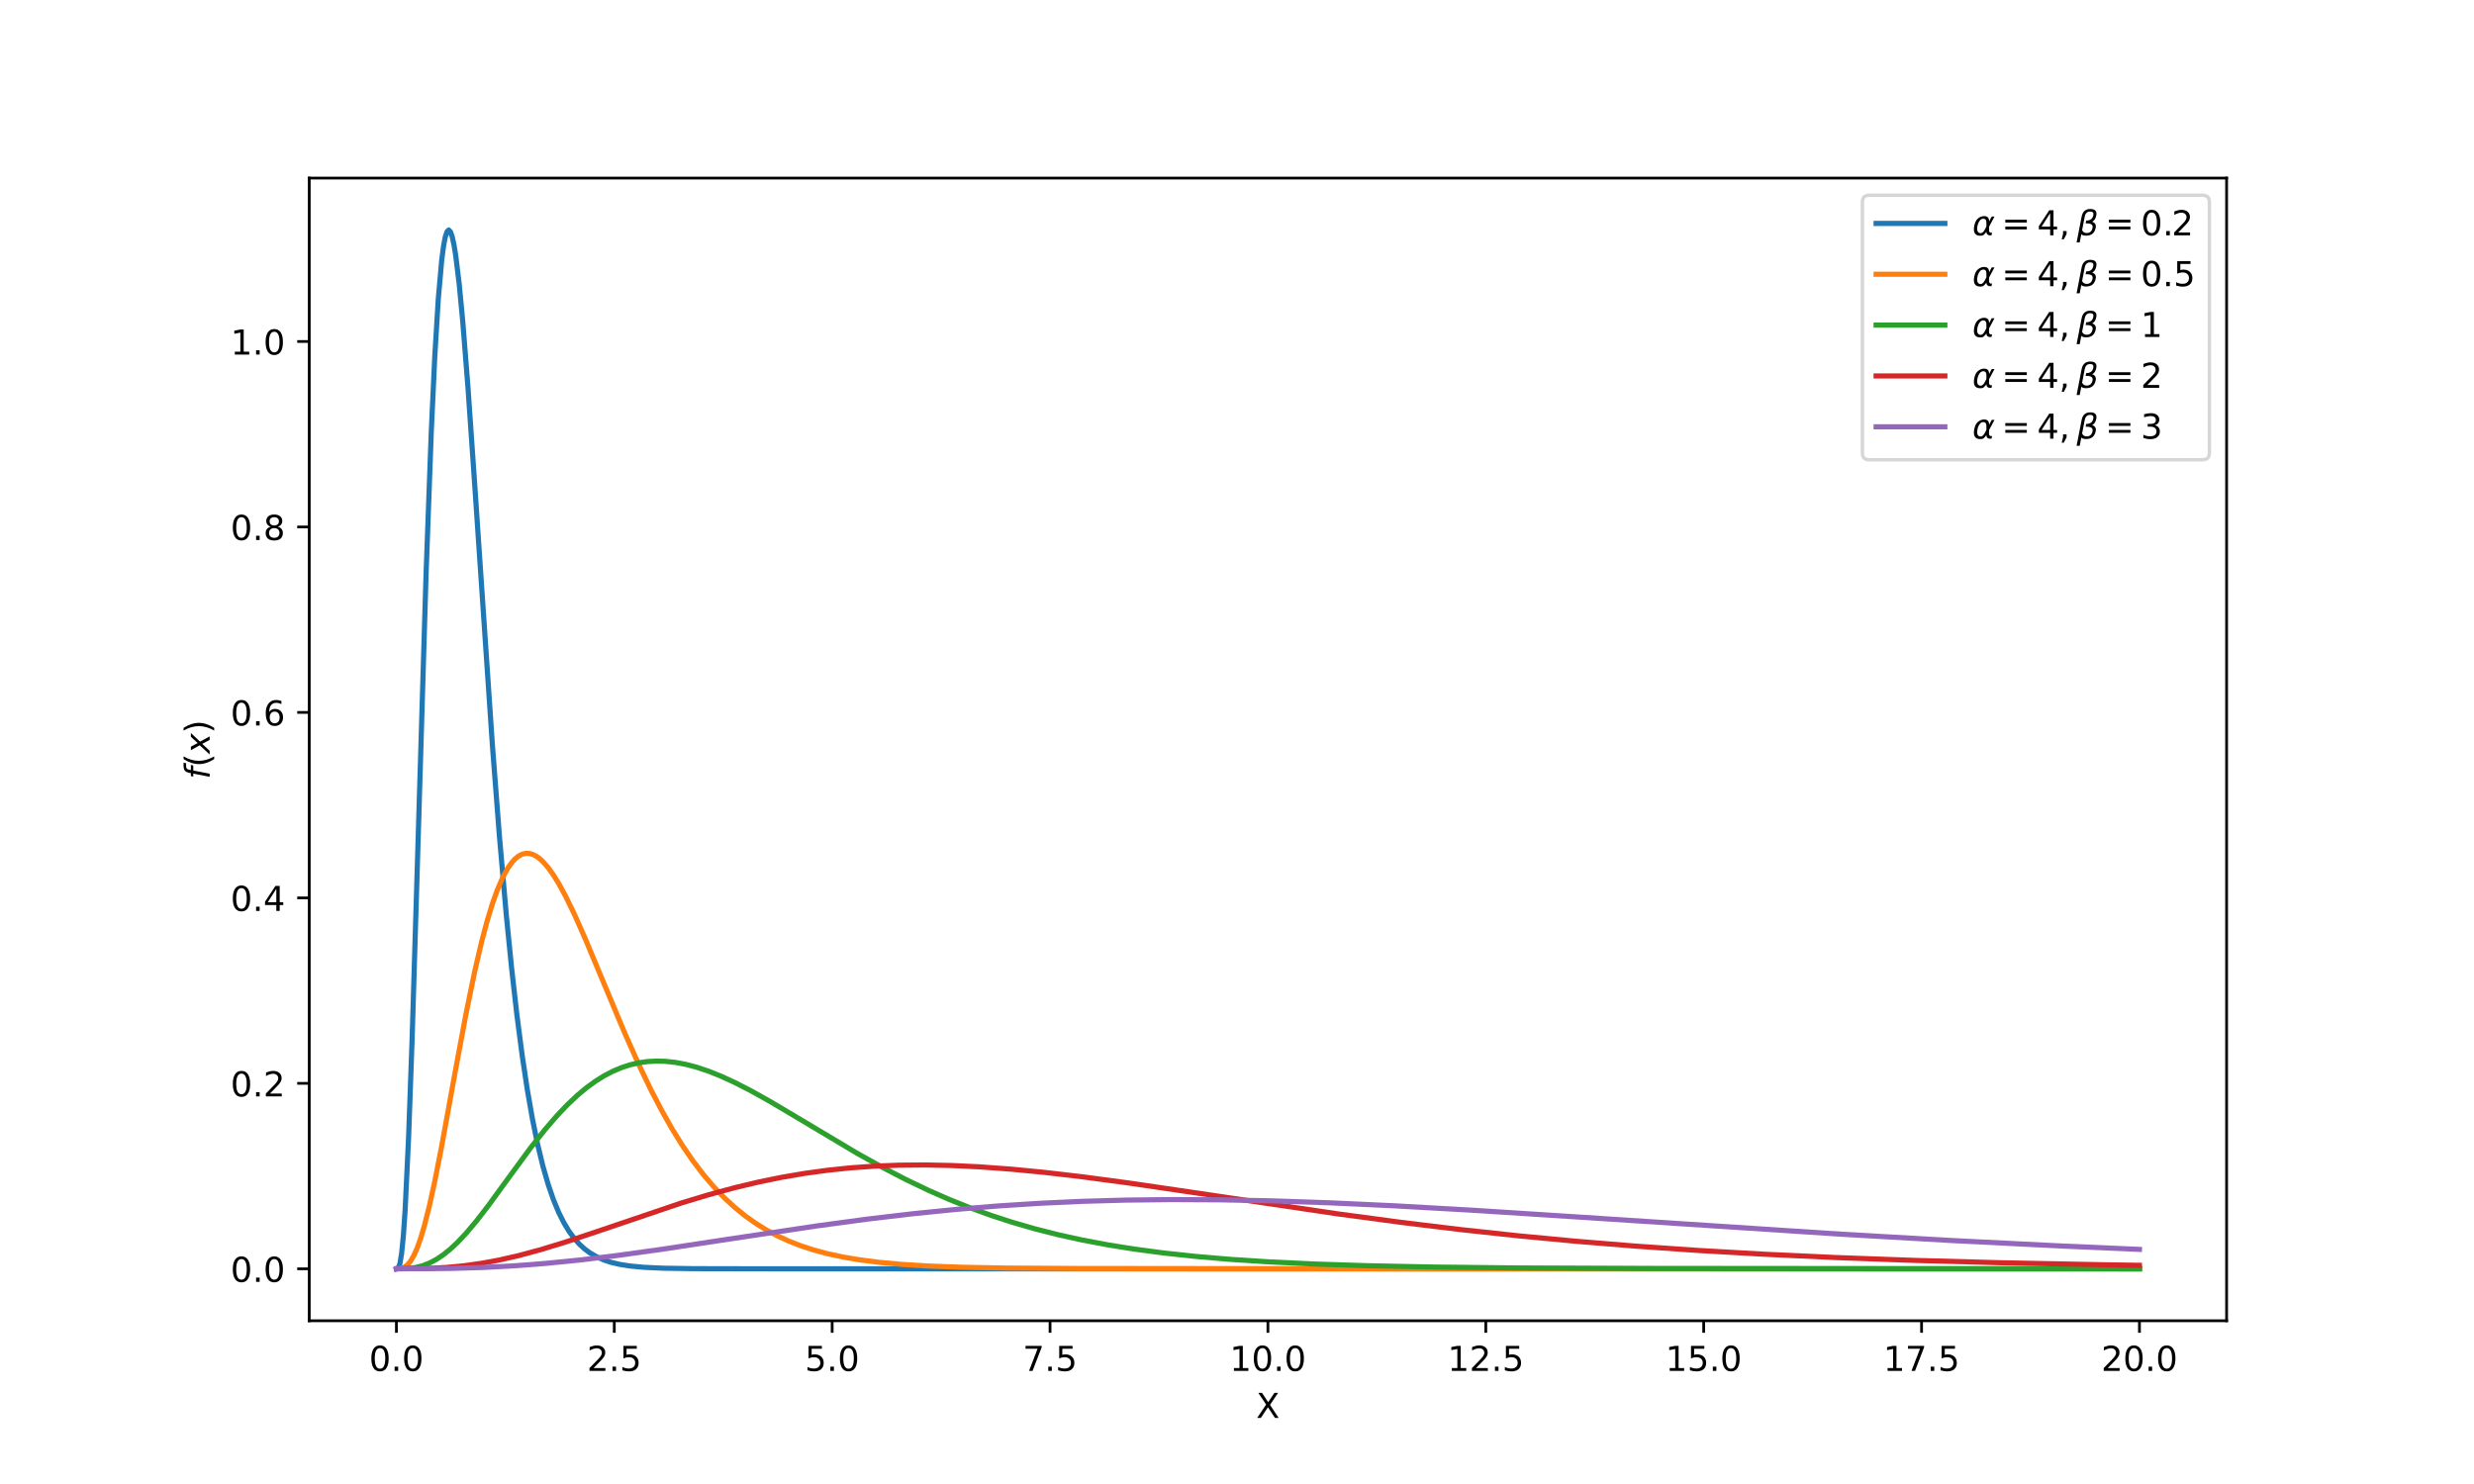
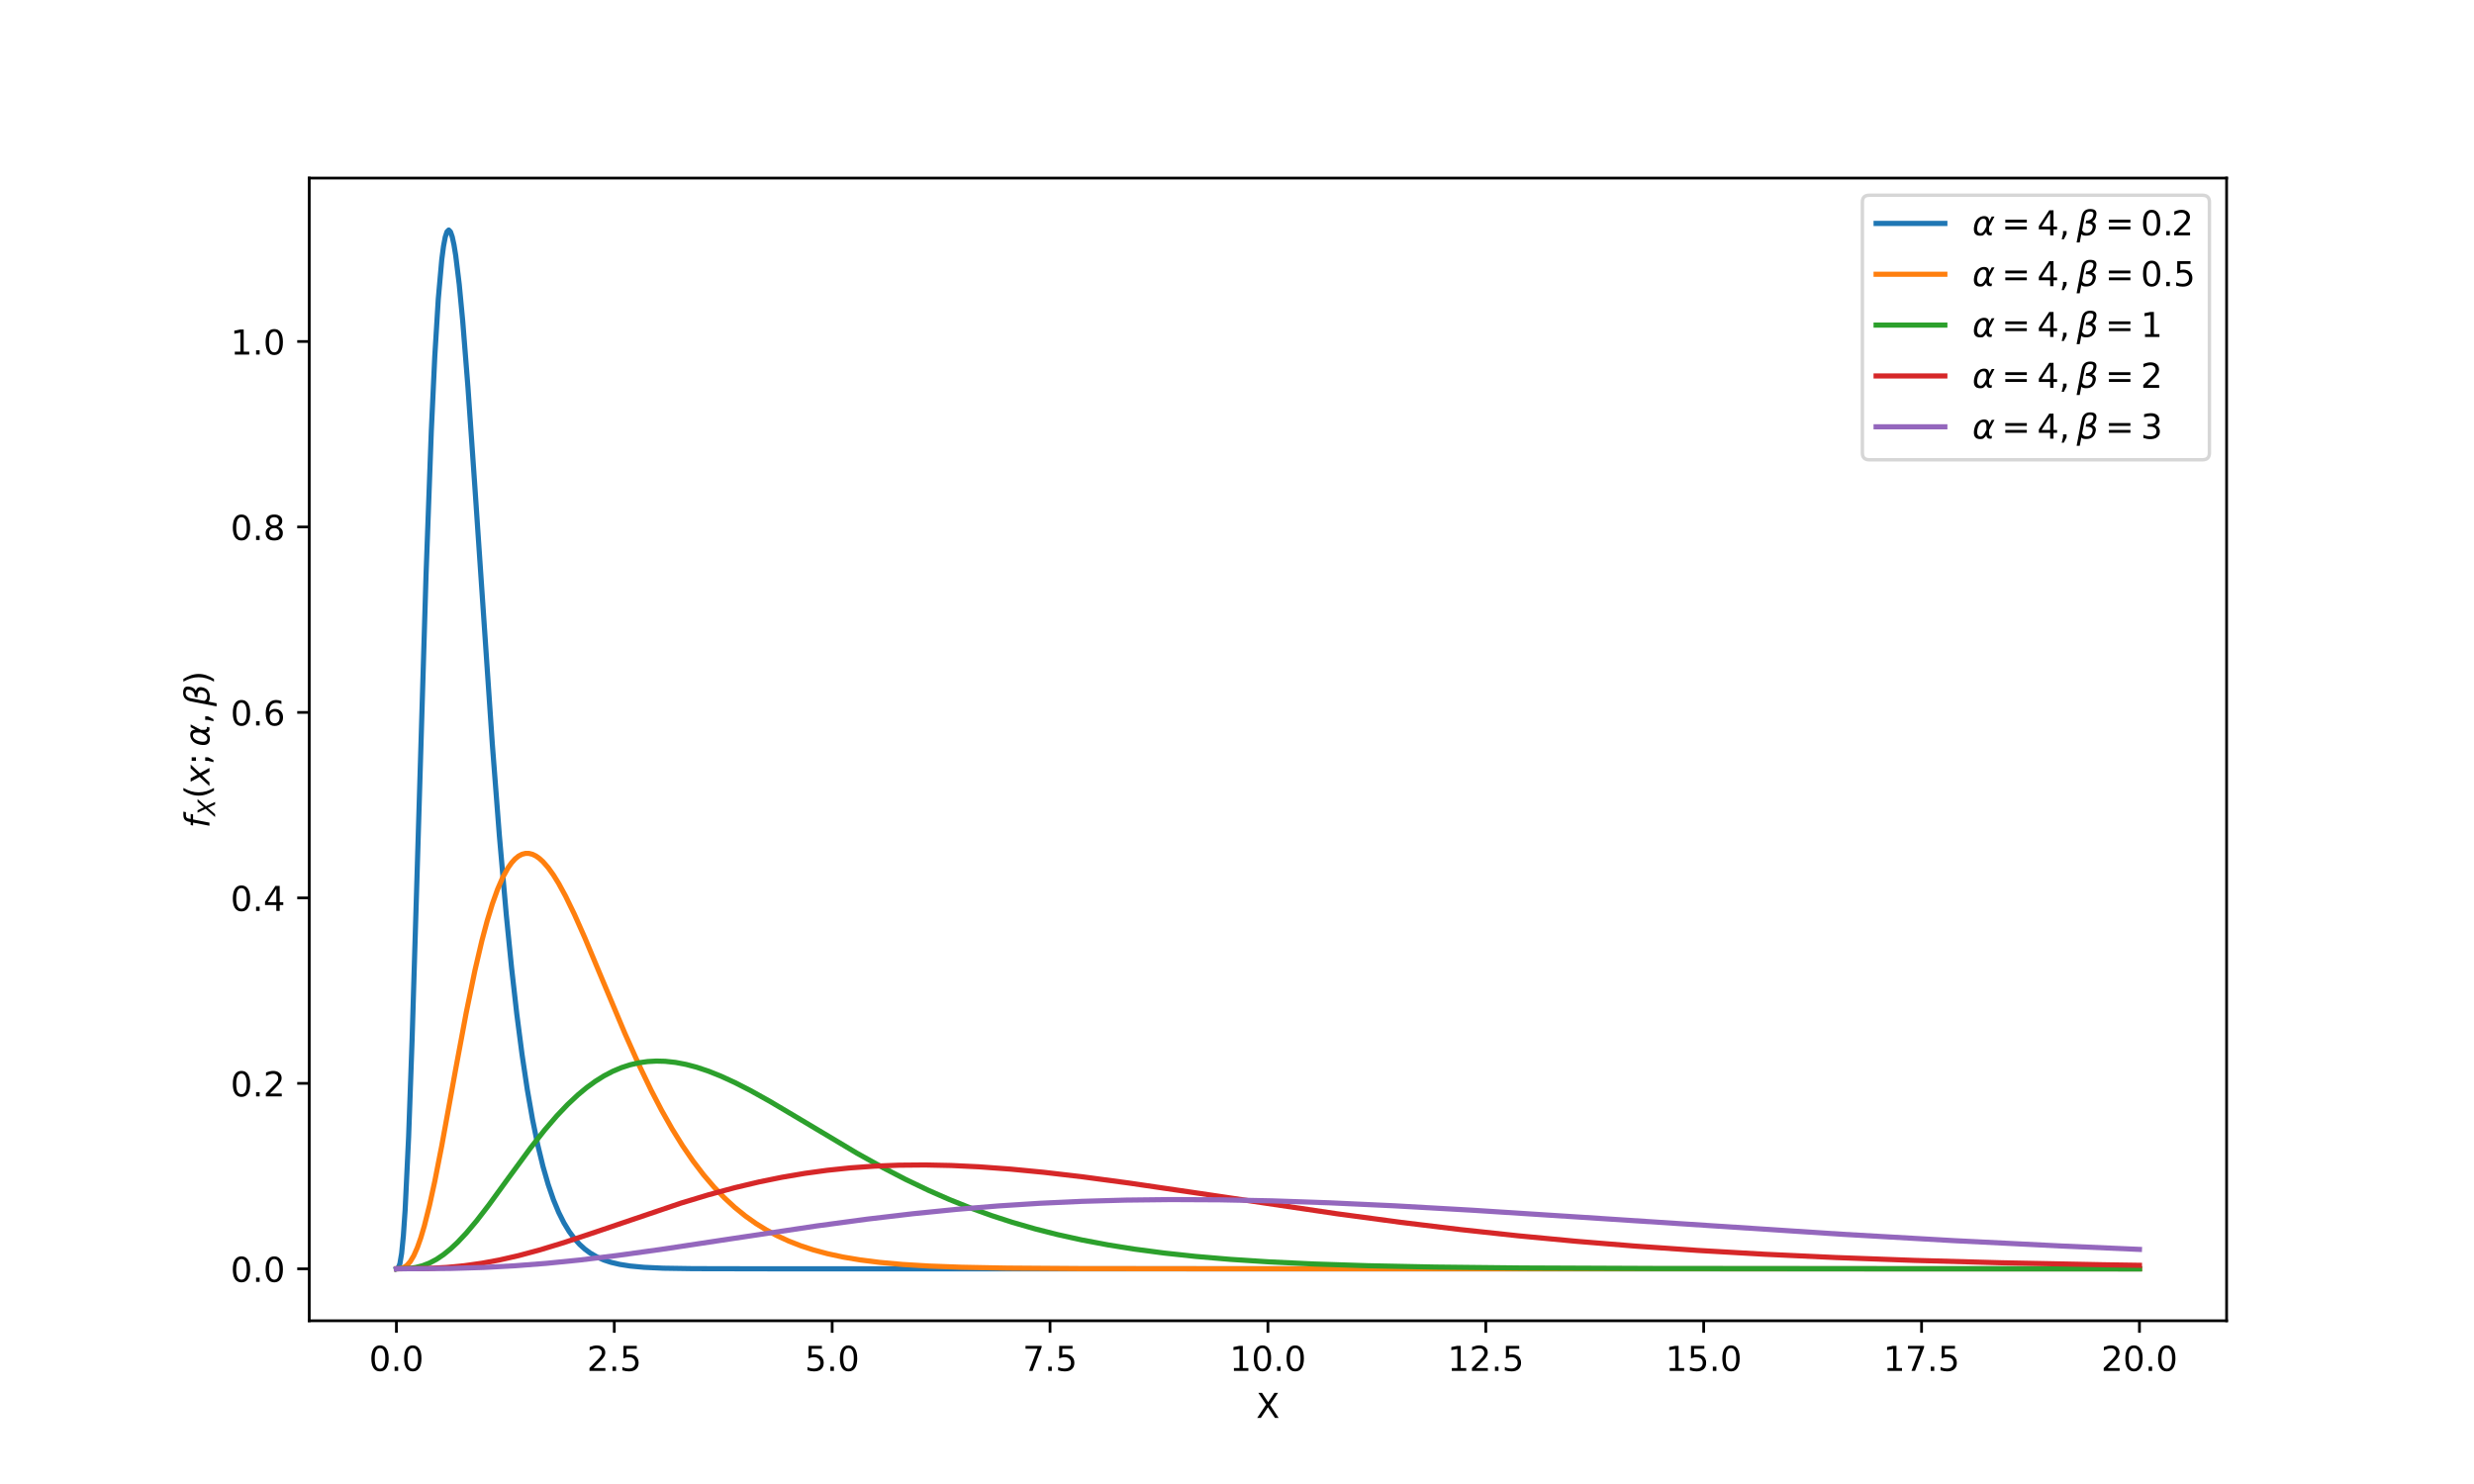
<svg xmlns="http://www.w3.org/2000/svg" xmlns:xlink="http://www.w3.org/1999/xlink" width="720pt" height="432pt" viewBox="0 0 720 432" version="1.1">
  <defs>
    <style type="text/css">*{stroke-linejoin: round; stroke-linecap: butt}</style>
  </defs>
  <g id="figure_1">
    <g id="patch_1">
      <path d="M 0 432  L 720 432  L 720 0  L 0 0  z " style="fill: #ffffff" />
    </g>
    <g id="axes_1">
      <g id="patch_2">
        <path d="M 90 384.48  L 648 384.48  L 648 51.84  L 90 51.84  z " style="fill: #ffffff" />
      </g>
      <g id="matplotlib.axis_1">
        <g id="xtick_1">
          <g id="line2d_1">
            <defs>
-               <path id="md554684b0a" d="M 0 0  L 0 3.5  " style="stroke: #000000; stroke-width: 0.8" />
-             </defs>
-             <g>
-               <use xlink:href="#md554684b0a" x="115.364" y="384.48" style="stroke: #000000; stroke-width: 0.8" />
+               <path id="m496d7bdb86" d="M 0 0  L 0 3.5  " style="stroke: #000000; stroke-width: 0.8" />
+             </defs>
+             <g>
+               <use xlink:href="#m496d7bdb86" x="115.364" y="384.48" style="stroke: #000000; stroke-width: 0.8" />
            </g>
          </g>
          <g id="text_1">
            <g transform="translate(107.4121 399.0784) scale(0.1 -0.1)">
              <defs>
                <path id="DejaVuSans-30" d="M 2034 4250  Q 1547 4250 1301 3770  Q 1056 3291 1056 2328  Q 1056 1369 1301 889  Q 1547 409 2034 409  Q 2525 409 2770 889  Q 3016 1369 3016 2328  Q 3016 3291 2770 3770  Q 2525 4250 2034 4250  z M 2034 4750  Q 2819 4750 3233 4129  Q 3647 3509 3647 2328  Q 3647 1150 3233 529  Q 2819 -91 2034 -91  Q 1250 -91 836 529  Q 422 1150 422 2328  Q 422 3509 836 4129  Q 1250 4750 2034 4750  z " transform="scale(0.015625)" />
                <path id="DejaVuSans-2e" d="M 684 794  L 1344 794  L 1344 0  L 684 0  L 684 794  z " transform="scale(0.015625)" />
              </defs>
              <use xlink:href="#DejaVuSans-30" />
              <use xlink:href="#DejaVuSans-2e" x="63.623" />
              <use xlink:href="#DejaVuSans-30" x="95.41" />
            </g>
          </g>
        </g>
        <g id="xtick_2">
          <g id="line2d_2">
            <g>
-               <use xlink:href="#md554684b0a" x="178.773" y="384.48" style="stroke: #000000; stroke-width: 0.8" />
+               <use xlink:href="#m496d7bdb86" x="178.773" y="384.48" style="stroke: #000000; stroke-width: 0.8" />
            </g>
          </g>
          <g id="text_2">
            <g transform="translate(170.8212 399.0784) scale(0.1 -0.1)">
              <defs>
                <path id="DejaVuSans-32" d="M 1228 531  L 3431 531  L 3431 0  L 469 0  L 469 531  Q 828 903 1448 1529  Q 2069 2156 2228 2338  Q 2531 2678 2651 2914  Q 2772 3150 2772 3378  Q 2772 3750 2511 3984  Q 2250 4219 1831 4219  Q 1534 4219 1204 4116  Q 875 4013 500 3803  L 500 4441  Q 881 4594 1212 4672  Q 1544 4750 1819 4750  Q 2544 4750 2975 4387  Q 3406 4025 3406 3419  Q 3406 3131 3298 2873  Q 3191 2616 2906 2266  Q 2828 2175 2409 1742  Q 1991 1309 1228 531  z " transform="scale(0.015625)" />
                <path id="DejaVuSans-35" d="M 691 4666  L 3169 4666  L 3169 4134  L 1269 4134  L 1269 2991  Q 1406 3038 1543 3061  Q 1681 3084 1819 3084  Q 2600 3084 3056 2656  Q 3513 2228 3513 1497  Q 3513 744 3044 326  Q 2575 -91 1722 -91  Q 1428 -91 1123 -41  Q 819 9 494 109  L 494 744  Q 775 591 1075 516  Q 1375 441 1709 441  Q 2250 441 2565 725  Q 2881 1009 2881 1497  Q 2881 1984 2565 2268  Q 2250 2553 1709 2553  Q 1456 2553 1204 2497  Q 953 2441 691 2322  L 691 4666  z " transform="scale(0.015625)" />
              </defs>
              <use xlink:href="#DejaVuSans-32" />
              <use xlink:href="#DejaVuSans-2e" x="63.623" />
              <use xlink:href="#DejaVuSans-35" x="95.41" />
            </g>
          </g>
        </g>
        <g id="xtick_3">
          <g id="line2d_3">
            <g>
-               <use xlink:href="#md554684b0a" x="242.182" y="384.48" style="stroke: #000000; stroke-width: 0.8" />
+               <use xlink:href="#m496d7bdb86" x="242.182" y="384.48" style="stroke: #000000; stroke-width: 0.8" />
            </g>
          </g>
          <g id="text_3">
            <g transform="translate(234.2303 399.0784) scale(0.1 -0.1)">
              <use xlink:href="#DejaVuSans-35" />
              <use xlink:href="#DejaVuSans-2e" x="63.623" />
              <use xlink:href="#DejaVuSans-30" x="95.41" />
            </g>
          </g>
        </g>
        <g id="xtick_4">
          <g id="line2d_4">
            <g>
-               <use xlink:href="#md554684b0a" x="305.591" y="384.48" style="stroke: #000000; stroke-width: 0.8" />
+               <use xlink:href="#m496d7bdb86" x="305.591" y="384.48" style="stroke: #000000; stroke-width: 0.8" />
            </g>
          </g>
          <g id="text_4">
            <g transform="translate(297.6393 399.0784) scale(0.1 -0.1)">
              <defs>
                <path id="DejaVuSans-37" d="M 525 4666  L 3525 4666  L 3525 4397  L 1831 0  L 1172 0  L 2766 4134  L 525 4134  L 525 4666  z " transform="scale(0.015625)" />
              </defs>
              <use xlink:href="#DejaVuSans-37" />
              <use xlink:href="#DejaVuSans-2e" x="63.623" />
              <use xlink:href="#DejaVuSans-35" x="95.41" />
            </g>
          </g>
        </g>
        <g id="xtick_5">
          <g id="line2d_5">
            <g>
-               <use xlink:href="#md554684b0a" x="369" y="384.48" style="stroke: #000000; stroke-width: 0.8" />
+               <use xlink:href="#m496d7bdb86" x="369" y="384.48" style="stroke: #000000; stroke-width: 0.8" />
            </g>
          </g>
          <g id="text_5">
            <g transform="translate(357.8672 399.0784) scale(0.1 -0.1)">
              <defs>
                <path id="DejaVuSans-31" d="M 794 531  L 1825 531  L 1825 4091  L 703 3866  L 703 4441  L 1819 4666  L 2450 4666  L 2450 531  L 3481 531  L 3481 0  L 794 0  L 794 531  z " transform="scale(0.015625)" />
              </defs>
              <use xlink:href="#DejaVuSans-31" />
              <use xlink:href="#DejaVuSans-30" x="63.623" />
              <use xlink:href="#DejaVuSans-2e" x="127.246" />
              <use xlink:href="#DejaVuSans-30" x="159.033" />
            </g>
          </g>
        </g>
        <g id="xtick_6">
          <g id="line2d_6">
            <g>
-               <use xlink:href="#md554684b0a" x="432.409" y="384.48" style="stroke: #000000; stroke-width: 0.8" />
+               <use xlink:href="#m496d7bdb86" x="432.409" y="384.48" style="stroke: #000000; stroke-width: 0.8" />
            </g>
          </g>
          <g id="text_6">
            <g transform="translate(421.2763 399.0784) scale(0.1 -0.1)">
              <use xlink:href="#DejaVuSans-31" />
              <use xlink:href="#DejaVuSans-32" x="63.623" />
              <use xlink:href="#DejaVuSans-2e" x="127.246" />
              <use xlink:href="#DejaVuSans-35" x="159.033" />
            </g>
          </g>
        </g>
        <g id="xtick_7">
          <g id="line2d_7">
            <g>
-               <use xlink:href="#md554684b0a" x="495.818" y="384.48" style="stroke: #000000; stroke-width: 0.8" />
+               <use xlink:href="#m496d7bdb86" x="495.818" y="384.48" style="stroke: #000000; stroke-width: 0.8" />
            </g>
          </g>
          <g id="text_7">
            <g transform="translate(484.6854 399.0784) scale(0.1 -0.1)">
              <use xlink:href="#DejaVuSans-31" />
              <use xlink:href="#DejaVuSans-35" x="63.623" />
              <use xlink:href="#DejaVuSans-2e" x="127.246" />
              <use xlink:href="#DejaVuSans-30" x="159.033" />
            </g>
          </g>
        </g>
        <g id="xtick_8">
          <g id="line2d_8">
            <g>
-               <use xlink:href="#md554684b0a" x="559.227" y="384.48" style="stroke: #000000; stroke-width: 0.8" />
+               <use xlink:href="#m496d7bdb86" x="559.227" y="384.48" style="stroke: #000000; stroke-width: 0.8" />
            </g>
          </g>
          <g id="text_8">
            <g transform="translate(548.0945 399.0784) scale(0.1 -0.1)">
              <use xlink:href="#DejaVuSans-31" />
              <use xlink:href="#DejaVuSans-37" x="63.623" />
              <use xlink:href="#DejaVuSans-2e" x="127.246" />
              <use xlink:href="#DejaVuSans-35" x="159.033" />
            </g>
          </g>
        </g>
        <g id="xtick_9">
          <g id="line2d_9">
            <g>
-               <use xlink:href="#md554684b0a" x="622.636" y="384.48" style="stroke: #000000; stroke-width: 0.8" />
+               <use xlink:href="#m496d7bdb86" x="622.636" y="384.48" style="stroke: #000000; stroke-width: 0.8" />
            </g>
          </g>
          <g id="text_9">
            <g transform="translate(611.5036 399.0784) scale(0.1 -0.1)">
              <use xlink:href="#DejaVuSans-32" />
              <use xlink:href="#DejaVuSans-30" x="63.623" />
              <use xlink:href="#DejaVuSans-2e" x="127.246" />
              <use xlink:href="#DejaVuSans-30" x="159.033" />
            </g>
          </g>
        </g>
        <g id="text_10">
          <g transform="translate(365.575 412.7566) scale(0.1 -0.1)">
            <defs>
              <path id="DejaVuSans-58" d="M 403 4666  L 1081 4666  L 2241 2931  L 3406 4666  L 4084 4666  L 2584 2425  L 4184 0  L 3506 0  L 2194 1984  L 872 0  L 191 0  L 1856 2491  L 403 4666  z " transform="scale(0.015625)" />
            </defs>
            <use xlink:href="#DejaVuSans-58" />
          </g>
        </g>
      </g>
      <g id="matplotlib.axis_2">
        <g id="ytick_1">
          <g id="line2d_10">
            <defs>
-               <path id="m166c0b8bea" d="M 0 0  L -3.5 0  " style="stroke: #000000; stroke-width: 0.8" />
-             </defs>
-             <g>
-               <use xlink:href="#m166c0b8bea" x="90" y="369.36" style="stroke: #000000; stroke-width: 0.8" />
+               <path id="m53a71b9e5d" d="M 0 0  L -3.5 0  " style="stroke: #000000; stroke-width: 0.8" />
+             </defs>
+             <g>
+               <use xlink:href="#m53a71b9e5d" x="90" y="369.36" style="stroke: #000000; stroke-width: 0.8" />
            </g>
          </g>
          <g id="text_11">
            <g transform="translate(67.09687 373.1592) scale(0.1 -0.1)">
              <use xlink:href="#DejaVuSans-30" />
              <use xlink:href="#DejaVuSans-2e" x="63.623" />
              <use xlink:href="#DejaVuSans-30" x="95.41" />
            </g>
          </g>
        </g>
        <g id="ytick_2">
          <g id="line2d_11">
            <g>
-               <use xlink:href="#m166c0b8bea" x="90" y="315.37" style="stroke: #000000; stroke-width: 0.8" />
+               <use xlink:href="#m53a71b9e5d" x="90" y="315.37" style="stroke: #000000; stroke-width: 0.8" />
            </g>
          </g>
          <g id="text_12">
            <g transform="translate(67.09687 319.1692) scale(0.1 -0.1)">
              <use xlink:href="#DejaVuSans-30" />
              <use xlink:href="#DejaVuSans-2e" x="63.623" />
              <use xlink:href="#DejaVuSans-32" x="95.41" />
            </g>
          </g>
        </g>
        <g id="ytick_3">
          <g id="line2d_12">
            <g>
-               <use xlink:href="#m166c0b8bea" x="90" y="261.38" style="stroke: #000000; stroke-width: 0.8" />
+               <use xlink:href="#m53a71b9e5d" x="90" y="261.38" style="stroke: #000000; stroke-width: 0.8" />
            </g>
          </g>
          <g id="text_13">
            <g transform="translate(67.09687 265.1792) scale(0.1 -0.1)">
              <defs>
                <path id="DejaVuSans-34" d="M 2419 4116  L 825 1625  L 2419 1625  L 2419 4116  z M 2253 4666  L 3047 4666  L 3047 1625  L 3713 1625  L 3713 1100  L 3047 1100  L 3047 0  L 2419 0  L 2419 1100  L 313 1100  L 313 1709  L 2253 4666  z " transform="scale(0.015625)" />
              </defs>
              <use xlink:href="#DejaVuSans-30" />
              <use xlink:href="#DejaVuSans-2e" x="63.623" />
              <use xlink:href="#DejaVuSans-34" x="95.41" />
            </g>
          </g>
        </g>
        <g id="ytick_4">
          <g id="line2d_13">
            <g>
-               <use xlink:href="#m166c0b8bea" x="90" y="207.39" style="stroke: #000000; stroke-width: 0.8" />
+               <use xlink:href="#m53a71b9e5d" x="90" y="207.39" style="stroke: #000000; stroke-width: 0.8" />
            </g>
          </g>
          <g id="text_14">
            <g transform="translate(67.09687 211.1892) scale(0.1 -0.1)">
              <defs>
                <path id="DejaVuSans-36" d="M 2113 2584  Q 1688 2584 1439 2293  Q 1191 2003 1191 1497  Q 1191 994 1439 701  Q 1688 409 2113 409  Q 2538 409 2786 701  Q 3034 994 3034 1497  Q 3034 2003 2786 2293  Q 2538 2584 2113 2584  z M 3366 4563  L 3366 3988  Q 3128 4100 2886 4159  Q 2644 4219 2406 4219  Q 1781 4219 1451 3797  Q 1122 3375 1075 2522  Q 1259 2794 1537 2939  Q 1816 3084 2150 3084  Q 2853 3084 3261 2657  Q 3669 2231 3669 1497  Q 3669 778 3244 343  Q 2819 -91 2113 -91  Q 1303 -91 875 529  Q 447 1150 447 2328  Q 447 3434 972 4092  Q 1497 4750 2381 4750  Q 2619 4750 2861 4703  Q 3103 4656 3366 4563  z " transform="scale(0.015625)" />
              </defs>
              <use xlink:href="#DejaVuSans-30" />
              <use xlink:href="#DejaVuSans-2e" x="63.623" />
              <use xlink:href="#DejaVuSans-36" x="95.41" />
            </g>
          </g>
        </g>
        <g id="ytick_5">
          <g id="line2d_14">
            <g>
-               <use xlink:href="#m166c0b8bea" x="90" y="153.4" style="stroke: #000000; stroke-width: 0.8" />
+               <use xlink:href="#m53a71b9e5d" x="90" y="153.4" style="stroke: #000000; stroke-width: 0.8" />
            </g>
          </g>
          <g id="text_15">
            <g transform="translate(67.09687 157.1992) scale(0.1 -0.1)">
              <defs>
                <path id="DejaVuSans-38" d="M 2034 2216  Q 1584 2216 1326 1975  Q 1069 1734 1069 1313  Q 1069 891 1326 650  Q 1584 409 2034 409  Q 2484 409 2743 651  Q 3003 894 3003 1313  Q 3003 1734 2745 1975  Q 2488 2216 2034 2216  z M 1403 2484  Q 997 2584 770 2862  Q 544 3141 544 3541  Q 544 4100 942 4425  Q 1341 4750 2034 4750  Q 2731 4750 3128 4425  Q 3525 4100 3525 3541  Q 3525 3141 3298 2862  Q 3072 2584 2669 2484  Q 3125 2378 3379 2068  Q 3634 1759 3634 1313  Q 3634 634 3220 271  Q 2806 -91 2034 -91  Q 1263 -91 848 271  Q 434 634 434 1313  Q 434 1759 690 2068  Q 947 2378 1403 2484  z M 1172 3481  Q 1172 3119 1398 2916  Q 1625 2713 2034 2713  Q 2441 2713 2670 2916  Q 2900 3119 2900 3481  Q 2900 3844 2670 4047  Q 2441 4250 2034 4250  Q 1625 4250 1398 4047  Q 1172 3844 1172 3481  z " transform="scale(0.015625)" />
              </defs>
              <use xlink:href="#DejaVuSans-30" />
              <use xlink:href="#DejaVuSans-2e" x="63.623" />
              <use xlink:href="#DejaVuSans-38" x="95.41" />
            </g>
          </g>
        </g>
        <g id="ytick_6">
          <g id="line2d_15">
            <g>
-               <use xlink:href="#m166c0b8bea" x="90" y="99.41" style="stroke: #000000; stroke-width: 0.8" />
+               <use xlink:href="#m53a71b9e5d" x="90" y="99.41" style="stroke: #000000; stroke-width: 0.8" />
            </g>
          </g>
          <g id="text_16">
            <g transform="translate(67.09687 103.2092) scale(0.1 -0.1)">
              <use xlink:href="#DejaVuSans-31" />
              <use xlink:href="#DejaVuSans-2e" x="63.623" />
              <use xlink:href="#DejaVuSans-30" x="95.41" />
            </g>
          </g>
        </g>
        <g id="text_17">
-           <g transform="translate(61.01719 226.81) rotate(-90) scale(0.1 -0.1)">
+           <g transform="translate(60.99688 241.06) rotate(-90) scale(0.1 -0.1)">
            <defs>
              <path id="DejaVuSans-Oblique-66" d="M 3059 4863  L 2969 4384  L 2419 4384  Q 2106 4384 1964 4261  Q 1822 4138 1753 3809  L 1691 3500  L 2638 3500  L 2553 3053  L 1606 3053  L 1013 0  L 434 0  L 1031 3053  L 481 3053  L 563 3500  L 1113 3500  L 1159 3744  Q 1278 4363 1576 4613  Q 1875 4863 2516 4863  L 3059 4863  z " transform="scale(0.015625)" />
+               <path id="DejaVuSans-Oblique-58" d="M 878 4666  L 1516 4666  L 2316 2981  L 3763 4666  L 4500 4666  L 2578 2438  L 3738 0  L 3103 0  L 2163 1966  L 459 0  L -275 0  L 1906 2509  L 878 4666  z " transform="scale(0.015625)" />
              <path id="DejaVuSans-28" d="M 1984 4856  Q 1566 4138 1362 3434  Q 1159 2731 1159 2009  Q 1159 1288 1364 580  Q 1569 -128 1984 -844  L 1484 -844  Q 1016 -109 783 600  Q 550 1309 550 2009  Q 550 2706 781 3412  Q 1013 4119 1484 4856  L 1984 4856  z " transform="scale(0.015625)" />
              <path id="DejaVuSans-Oblique-78" d="M 3841 3500  L 2234 1784  L 3219 0  L 2559 0  L 1819 1388  L 531 0  L -166 0  L 1556 1844  L 641 3500  L 1300 3500  L 1972 2234  L 3144 3500  L 3841 3500  z " transform="scale(0.015625)" />
+               <path id="DejaVuSans-3b" d="M 750 3309  L 1409 3309  L 1409 2516  L 750 2516  L 750 3309  z M 750 794  L 1409 794  L 1409 256  L 897 -744  L 494 -744  L 750 256  L 750 794  z " transform="scale(0.015625)" />
+               <path id="DejaVuSans-Oblique-3b1" d="M 2619 1628  L 2622 2350  Q 2625 3088 2069 3091  Q 1653 3094 1394 2747  Q 1069 2319 959 1747  Q 825 1059 994 731  Q 1169 397 1547 397  Q 1966 397 2319 1063  L 2619 1628  z M 2166 3578  Q 3141 3594 3128 2584  Q 3128 2584 3616 3500  L 4128 3500  L 3119 1603  L 3109 919  Q 3109 766 3194 638  Q 3291 488 3391 488  L 3669 488  L 3575 0  L 3228 0  Q 2934 0 2722 263  Q 2622 394 2619 669  Q 2416 334 2066 50  Q 1900 -81 1453 -78  Q 722 -72 456 397  Q 184 884 353 1747  Q 534 2675 1009 3097  Q 1544 3569 2166 3578  z " transform="scale(0.015625)" />
+               <path id="DejaVuSans-2c" d="M 750 794  L 1409 794  L 1409 256  L 897 -744  L 494 -744  L 750 256  L 750 794  z " transform="scale(0.015625)" />
+               <path id="DejaVuSans-Oblique-3b2" d="M 872 216  L 572 -1331  L -6 -1331  L 928 3478  Q 1206 4903 2538 4903  Q 3888 4903 3659 3700  Q 3503 2844 2894 2531  Q 3713 2250 3553 1416  Q 3272 -69 1759 -66  Q 1097 -63 872 216  z M 1019 966  Q 1259 422 1875 425  Q 2775 425 2966 1406  Q 3138 2288 1675 2219  L 1778 2750  Q 2909 2731 3106 3750  Q 3241 4438 2509 4434  Q 1691 4434 1503 3459  L 1019 966  z " transform="scale(0.015625)" />
              <path id="DejaVuSans-29" d="M 513 4856  L 1013 4856  Q 1481 4119 1714 3412  Q 1947 2706 1947 2009  Q 1947 1309 1714 600  Q 1481 -109 1013 -844  L 513 -844  Q 928 -128 1133 580  Q 1338 1288 1338 2009  Q 1338 2731 1133 3434  Q 928 4138 513 4856  z " transform="scale(0.015625)" />
            </defs>
-             <use xlink:href="#DejaVuSans-Oblique-66" transform="translate(0 0.015625)" />
-             <use xlink:href="#DejaVuSans-28" transform="translate(35.20508 0.015625)" />
-             <use xlink:href="#DejaVuSans-Oblique-78" transform="translate(74.21875 0.015625)" />
-             <use xlink:href="#DejaVuSans-29" transform="translate(133.3984 0.015625)" />
+             <use xlink:href="#DejaVuSans-Oblique-66" transform="translate(0 0.390625)" />
+             <use xlink:href="#DejaVuSans-Oblique-58" transform="translate(35.20508 -16.01562) scale(0.7)" />
+             <use xlink:href="#DejaVuSans-28" transform="translate(85.89356 0.390625)" />
+             <use xlink:href="#DejaVuSans-Oblique-78" transform="translate(124.9072 0.390625)" />
+             <use xlink:href="#DejaVuSans-3b" transform="translate(184.0869 0.390625)" />
+             <use xlink:href="#DejaVuSans-Oblique-3b1" transform="translate(237.2607 0.390625)" />
+             <use xlink:href="#DejaVuSans-2c" transform="translate(303.1787 0.390625)" />
+             <use xlink:href="#DejaVuSans-Oblique-3b2" transform="translate(354.4482 0.390625)" />
+             <use xlink:href="#DejaVuSans-29" transform="translate(418.2666 0.390625)" />
          </g>
        </g>
      </g>
      <g id="line2d_16">
-         <path d="M 115.364 369.36  L 115.871 369.156  L 116.379 367.882  L 116.887 364.848  L 117.395 359.684  L 117.903 352.262  L 118.918 330.955  L 119.934 302.545  L 121.457 252.066  L 123.996 167.192  L 125.519 125.558  L 126.535 103.735  L 127.55 87.074  L 128.566 75.575  L 129.074 71.695  L 129.581 69.003  L 130.089 67.445  L 130.597 66.96  L 131.105 67.483  L 131.613 68.945  L 132.12 71.274  L 132.628 74.4  L 133.644 82.752  L 134.659 93.439  L 136.183 112.695  L 138.214 141.975  L 143.292 216.785  L 145.323 243.16  L 147.354 266.408  L 148.877 281.695  L 150.4 295.174  L 151.924 306.936  L 153.447 317.106  L 154.971 325.829  L 156.494 333.256  L 158.017 339.539  L 159.541 344.823  L 161.064 349.243  L 162.587 352.921  L 164.111 355.969  L 165.634 358.483  L 167.157 360.55  L 168.681 362.243  L 170.204 363.624  L 171.727 364.748  L 173.758 365.924  L 175.79 366.809  L 177.821 367.472  L 180.36 368.07  L 183.406 368.548  L 187.468 368.926  L 193.054 369.18  L 201.686 369.315  L 223.521 369.359  L 622.636 369.36  L 622.636 369.36  " clip-path="url(#peee0c0c57f)" style="fill: none; stroke: #1f77b4; stroke-width: 1.5; stroke-linecap: square" />
+         <path d="M 115.364 369.36  L 115.871 369.156  L 116.379 367.882  L 116.887 364.848  L 117.395 359.684  L 117.903 352.262  L 118.918 330.955  L 119.934 302.545  L 121.457 252.066  L 123.996 167.192  L 125.519 125.558  L 126.535 103.735  L 127.55 87.074  L 128.566 75.575  L 129.074 71.695  L 129.581 69.003  L 130.089 67.445  L 130.597 66.96  L 131.105 67.483  L 131.613 68.945  L 132.12 71.274  L 132.628 74.4  L 133.644 82.752  L 134.659 93.439  L 136.183 112.695  L 138.214 141.975  L 143.292 216.785  L 145.323 243.16  L 147.354 266.408  L 148.877 281.695  L 150.4 295.174  L 151.924 306.936  L 153.447 317.106  L 154.971 325.829  L 156.494 333.256  L 158.017 339.539  L 159.541 344.823  L 161.064 349.243  L 162.587 352.921  L 164.111 355.969  L 165.634 358.483  L 167.157 360.55  L 168.681 362.243  L 170.204 363.624  L 171.727 364.748  L 173.758 365.924  L 175.79 366.809  L 177.821 367.472  L 180.36 368.07  L 183.406 368.548  L 187.468 368.926  L 193.054 369.18  L 201.686 369.315  L 223.521 369.359  L 622.636 369.36  L 622.636 369.36  " clip-path="url(#p25ba7209b3)" style="fill: none; stroke: #1f77b4; stroke-width: 1.5; stroke-linecap: square" />
      </g>
      <g id="line2d_17">
-         <path d="M 115.364 369.36  L 116.379 369.317  L 117.395 369.045  L 118.41 368.379  L 119.426 367.213  L 120.441 365.49  L 121.457 363.187  L 122.473 360.311  L 123.488 356.893  L 125.011 350.845  L 126.535 343.871  L 128.566 333.513  L 132.628 311.17  L 135.675 294.842  L 138.214 282.51  L 140.245 273.825  L 141.768 268.104  L 143.292 263.11  L 144.815 258.861  L 146.338 255.362  L 147.862 252.604  L 148.877 251.167  L 149.893 250.041  L 150.908 249.217  L 151.924 248.683  L 152.939 248.428  L 153.955 248.437  L 154.971 248.697  L 155.986 249.194  L 157.002 249.913  L 158.017 250.84  L 159.541 252.586  L 161.064 254.717  L 162.587 257.184  L 164.618 260.915  L 167.157 266.143  L 170.204 273.002  L 175.282 285.149  L 181.883 300.893  L 185.945 309.986  L 189.5 317.374  L 192.546 323.226  L 195.593 328.61  L 198.64 333.521  L 201.686 337.967  L 204.733 341.964  L 207.78 345.535  L 210.826 348.708  L 213.873 351.514  L 216.92 353.982  L 219.966 356.145  L 223.013 358.032  L 226.06 359.673  L 229.614 361.313  L 233.169 362.695  L 236.723 363.854  L 240.785 364.948  L 245.355 365.934  L 250.433 366.785  L 256.019 367.488  L 262.62 368.084  L 270.237 368.546  L 279.885 368.904  L 293.087 369.157  L 313.906 369.305  L 361.129 369.357  L 622.636 369.36  L 622.636 369.36  " clip-path="url(#peee0c0c57f)" style="fill: none; stroke: #ff7f0e; stroke-width: 1.5; stroke-linecap: square" />
+         <path d="M 115.364 369.36  L 116.379 369.317  L 117.395 369.045  L 118.41 368.379  L 119.426 367.213  L 120.441 365.49  L 121.457 363.187  L 122.473 360.311  L 123.488 356.893  L 125.011 350.845  L 126.535 343.871  L 128.566 333.513  L 132.628 311.17  L 135.675 294.842  L 138.214 282.51  L 140.245 273.825  L 141.768 268.104  L 143.292 263.11  L 144.815 258.861  L 146.338 255.362  L 147.862 252.604  L 148.877 251.167  L 149.893 250.041  L 150.908 249.217  L 151.924 248.683  L 152.939 248.428  L 153.955 248.437  L 154.971 248.697  L 155.986 249.194  L 157.002 249.913  L 158.017 250.84  L 159.541 252.586  L 161.064 254.717  L 162.587 257.184  L 164.618 260.915  L 167.157 266.143  L 170.204 273.002  L 175.282 285.149  L 181.883 300.893  L 185.945 309.986  L 189.5 317.374  L 192.546 323.226  L 195.593 328.61  L 198.64 333.521  L 201.686 337.967  L 204.733 341.964  L 207.78 345.535  L 210.826 348.708  L 213.873 351.514  L 216.92 353.982  L 219.966 356.145  L 223.013 358.032  L 226.06 359.673  L 229.614 361.313  L 233.169 362.695  L 236.723 363.854  L 240.785 364.948  L 245.355 365.934  L 250.433 366.785  L 256.019 367.488  L 262.62 368.084  L 270.237 368.546  L 279.885 368.904  L 293.087 369.157  L 313.906 369.305  L 361.129 369.357  L 622.636 369.36  L 622.636 369.36  " clip-path="url(#p25ba7209b3)" style="fill: none; stroke: #ff7f0e; stroke-width: 1.5; stroke-linecap: square" />
      </g>
      <g id="line2d_18">
-         <path d="M 115.364 369.36  L 118.918 369.252  L 120.949 368.974  L 122.98 368.458  L 125.011 367.667  L 127.043 366.588  L 129.074 365.221  L 131.105 363.578  L 133.136 361.679  L 135.675 358.987  L 138.722 355.369  L 142.276 350.759  L 147.862 343.081  L 154.463 334.081  L 158.525 328.926  L 162.079 324.796  L 165.126 321.592  L 168.173 318.732  L 170.712 316.625  L 173.251 314.777  L 175.79 313.189  L 178.328 311.861  L 180.867 310.788  L 183.406 309.963  L 185.945 309.378  L 188.484 309.022  L 191.023 308.883  L 193.562 308.948  L 196.609 309.277  L 199.655 309.856  L 202.702 310.659  L 206.256 311.849  L 209.811 313.272  L 213.873 315.137  L 218.443 317.478  L 224.029 320.593  L 232.153 325.41  L 249.418 335.711  L 257.034 339.946  L 263.636 343.367  L 270.237 346.526  L 276.33 349.199  L 282.423 351.635  L 288.517 353.838  L 294.61 355.819  L 301.211 357.725  L 307.812 359.401  L 314.921 360.971  L 322.538 362.408  L 330.155 363.622  L 338.787 364.765  L 347.927 365.746  L 358.083 366.607  L 369.254 367.332  L 382.456 367.957  L 398.197 368.464  L 417.493 368.85  L 442.882 369.121  L 481.473 369.287  L 560.179 369.354  L 622.636 369.359  L 622.636 369.359  " clip-path="url(#peee0c0c57f)" style="fill: none; stroke: #2ca02c; stroke-width: 1.5; stroke-linecap: square" />
+         <path d="M 115.364 369.36  L 118.918 369.252  L 120.949 368.974  L 122.98 368.458  L 125.011 367.667  L 127.043 366.588  L 129.074 365.221  L 131.105 363.578  L 133.136 361.679  L 135.675 358.987  L 138.722 355.369  L 142.276 350.759  L 147.862 343.081  L 154.463 334.081  L 158.525 328.926  L 162.079 324.796  L 165.126 321.592  L 168.173 318.732  L 170.712 316.625  L 173.251 314.777  L 175.79 313.189  L 178.328 311.861  L 180.867 310.788  L 183.406 309.963  L 185.945 309.378  L 188.484 309.022  L 191.023 308.883  L 193.562 308.948  L 196.609 309.277  L 199.655 309.856  L 202.702 310.659  L 206.256 311.849  L 209.811 313.272  L 213.873 315.137  L 218.443 317.478  L 224.029 320.593  L 232.153 325.41  L 249.418 335.711  L 257.034 339.946  L 263.636 343.367  L 270.237 346.526  L 276.33 349.199  L 282.423 351.635  L 288.517 353.838  L 294.61 355.819  L 301.211 357.725  L 307.812 359.401  L 314.921 360.971  L 322.538 362.408  L 330.155 363.622  L 338.787 364.765  L 347.927 365.746  L 358.083 366.607  L 369.254 367.332  L 382.456 367.957  L 398.197 368.464  L 417.493 368.85  L 442.882 369.121  L 481.473 369.287  L 560.179 369.354  L 622.636 369.359  L 622.636 369.359  " clip-path="url(#p25ba7209b3)" style="fill: none; stroke: #2ca02c; stroke-width: 1.5; stroke-linecap: square" />
      </g>
      <g id="line2d_19">
-         <path d="M 115.364 369.36  L 124.504 369.25  L 130.089 368.948  L 135.167 368.454  L 140.245 367.735  L 145.323 366.793  L 150.908 365.519  L 157.002 363.885  L 164.111 361.724  L 173.251 358.681  L 198.132 350.246  L 206.256 347.793  L 213.873 345.731  L 220.982 344.046  L 227.583 342.702  L 234.184 341.577  L 240.785 340.671  L 247.387 339.981  L 254.495 339.472  L 261.604 339.191  L 269.221 339.125  L 276.838 339.282  L 284.962 339.667  L 294.102 340.334  L 303.75 341.262  L 314.921 342.562  L 328.631 344.397  L 347.927 347.232  L 389.057 353.328  L 407.845 355.851  L 425.11 357.943  L 441.867 359.75  L 458.623 361.334  L 475.888 362.744  L 494.168 364.008  L 513.464 365.113  L 534.283 366.077  L 557.133 366.906  L 582.522 367.601  L 611.973 368.178  L 622.636 368.339  L 622.636 368.339  " clip-path="url(#peee0c0c57f)" style="fill: none; stroke: #d62728; stroke-width: 1.5; stroke-linecap: square" />
+         <path d="M 115.364 369.36  L 124.504 369.25  L 130.089 368.948  L 135.167 368.454  L 140.245 367.735  L 145.323 366.793  L 150.908 365.519  L 157.002 363.885  L 164.111 361.724  L 173.251 358.681  L 198.132 350.246  L 206.256 347.793  L 213.873 345.731  L 220.982 344.046  L 227.583 342.702  L 234.184 341.577  L 240.785 340.671  L 247.387 339.981  L 254.495 339.472  L 261.604 339.191  L 269.221 339.125  L 276.838 339.282  L 284.962 339.667  L 294.102 340.334  L 303.75 341.262  L 314.921 342.562  L 328.631 344.397  L 347.927 347.232  L 389.057 353.328  L 407.845 355.851  L 425.11 357.943  L 441.867 359.75  L 458.623 361.334  L 475.888 362.744  L 494.168 364.008  L 513.464 365.113  L 534.283 366.077  L 557.133 366.906  L 582.522 367.601  L 611.973 368.178  L 622.636 368.339  L 622.636 368.339  " clip-path="url(#p25ba7209b3)" style="fill: none; stroke: #d62728; stroke-width: 1.5; stroke-linecap: square" />
      </g>
      <g id="line2d_20">
-         <path d="M 115.364 369.36  L 131.105 369.252  L 140.753 368.961  L 149.893 368.47  L 159.033 367.763  L 168.681 366.8  L 179.344 365.514  L 192.546 363.684  L 212.35 360.679  L 237.739 356.868  L 252.464 354.885  L 265.667 353.326  L 278.361 352.052  L 290.548 351.053  L 302.735 350.275  L 314.921 349.716  L 327.616 349.356  L 340.818 349.205  L 355.036 349.273  L 370.269 349.579  L 387.026 350.148  L 405.814 351.017  L 428.664 352.311  L 460.147 354.336  L 536.314 359.312  L 568.812 361.166  L 599.786 362.71  L 622.636 363.705  L 622.636 363.705  " clip-path="url(#peee0c0c57f)" style="fill: none; stroke: #9467bd; stroke-width: 1.5; stroke-linecap: square" />
+         <path d="M 115.364 369.36  L 131.105 369.252  L 140.753 368.961  L 149.893 368.47  L 159.033 367.763  L 168.681 366.8  L 179.344 365.514  L 192.546 363.684  L 212.35 360.679  L 237.739 356.868  L 252.464 354.885  L 265.667 353.326  L 278.361 352.052  L 290.548 351.053  L 302.735 350.275  L 314.921 349.716  L 327.616 349.356  L 340.818 349.205  L 355.036 349.273  L 370.269 349.579  L 387.026 350.148  L 405.814 351.017  L 428.664 352.311  L 460.147 354.336  L 536.314 359.312  L 568.812 361.166  L 599.786 362.71  L 622.636 363.705  L 622.636 363.705  " clip-path="url(#p25ba7209b3)" style="fill: none; stroke: #9467bd; stroke-width: 1.5; stroke-linecap: square" />
      </g>
      <g id="patch_3">
        <path d="M 90 384.48  L 90 51.84  " style="fill: none; stroke: #000000; stroke-width: 0.8; stroke-linejoin: miter; stroke-linecap: square" />
      </g>
      <g id="patch_4">
        <path d="M 648 384.48  L 648 51.84  " style="fill: none; stroke: #000000; stroke-width: 0.8; stroke-linejoin: miter; stroke-linecap: square" />
      </g>
      <g id="patch_5">
        <path d="M 90 384.48  L 648 384.48  " style="fill: none; stroke: #000000; stroke-width: 0.8; stroke-linejoin: miter; stroke-linecap: square" />
      </g>
      <g id="patch_6">
        <path d="M 90 51.84  L 648 51.84  " style="fill: none; stroke: #000000; stroke-width: 0.8; stroke-linejoin: miter; stroke-linecap: square" />
      </g>
      <g id="legend_1">
        <g id="patch_7">
          <path d="M 544 133.84  L 641 133.84  Q 643 133.84 643 131.84  L 643 58.84  Q 643 56.84 641 56.84  L 544 56.84  Q 542 56.84 542 58.84  L 542 131.84  Q 542 133.84 544 133.84  z " style="fill: #ffffff; opacity: 0.8; stroke: #cccccc; stroke-linejoin: miter" />
        </g>
        <g id="line2d_21">
          <path d="M 546 65.04  L 556 65.04  L 566 65.04  " style="fill: none; stroke: #1f77b4; stroke-width: 1.5; stroke-linecap: square" />
        </g>
        <g id="text_18">
          <g transform="translate(574 68.54) scale(0.1 -0.1)">
            <defs>
-               <path id="DejaVuSans-Oblique-3b1" d="M 2619 1628  L 2622 2350  Q 2625 3088 2069 3091  Q 1653 3094 1394 2747  Q 1069 2319 959 1747  Q 825 1059 994 731  Q 1169 397 1547 397  Q 1966 397 2319 1063  L 2619 1628  z M 2166 3578  Q 3141 3594 3128 2584  Q 3128 2584 3616 3500  L 4128 3500  L 3119 1603  L 3109 919  Q 3109 766 3194 638  Q 3291 488 3391 488  L 3669 488  L 3575 0  L 3228 0  Q 2934 0 2722 263  Q 2622 394 2619 669  Q 2416 334 2066 50  Q 1900 -81 1453 -78  Q 722 -72 456 397  Q 184 884 353 1747  Q 534 2675 1009 3097  Q 1544 3569 2166 3578  z " transform="scale(0.015625)" />
              <path id="DejaVuSans-3d" d="M 678 2906  L 4684 2906  L 4684 2381  L 678 2381  L 678 2906  z M 678 1631  L 4684 1631  L 4684 1100  L 678 1100  L 678 1631  z " transform="scale(0.015625)" />
-               <path id="DejaVuSans-2c" d="M 750 794  L 1409 794  L 1409 256  L 897 -744  L 494 -744  L 750 256  L 750 794  z " transform="scale(0.015625)" />
-               <path id="DejaVuSans-Oblique-3b2" d="M 872 216  L 572 -1331  L -6 -1331  L 928 3478  Q 1206 4903 2538 4903  Q 3888 4903 3659 3700  Q 3503 2844 2894 2531  Q 3713 2250 3553 1416  Q 3272 -69 1759 -66  Q 1097 -63 872 216  z M 1019 966  Q 1259 422 1875 425  Q 2775 425 2966 1406  Q 3138 2288 1675 2219  L 1778 2750  Q 2909 2731 3106 3750  Q 3241 4438 2509 4434  Q 1691 4434 1503 3459  L 1019 966  z " transform="scale(0.015625)" />
            </defs>
            <use xlink:href="#DejaVuSans-Oblique-3b1" transform="translate(0 0.390625)" />
            <use xlink:href="#DejaVuSans-3d" transform="translate(85.40039 0.390625)" />
            <use xlink:href="#DejaVuSans-34" transform="translate(188.6719 0.390625)" />
            <use xlink:href="#DejaVuSans-2c" transform="translate(252.2949 0.390625)" />
            <use xlink:href="#DejaVuSans-Oblique-3b2" transform="translate(303.5645 0.390625)" />
            <use xlink:href="#DejaVuSans-3d" transform="translate(386.8652 0.390625)" />
            <use xlink:href="#DejaVuSans-30" transform="translate(490.1367 0.390625)" />
            <use xlink:href="#DejaVuSans-2e" transform="translate(553.7598 0.390625)" />
            <use xlink:href="#DejaVuSans-32" transform="translate(580.0469 0.390625)" />
          </g>
        </g>
        <g id="line2d_22">
          <path d="M 546 79.84  L 556 79.84  L 566 79.84  " style="fill: none; stroke: #ff7f0e; stroke-width: 1.5; stroke-linecap: square" />
        </g>
        <g id="text_19">
          <g transform="translate(574 83.34) scale(0.1 -0.1)">
            <use xlink:href="#DejaVuSans-Oblique-3b1" transform="translate(0 0.390625)" />
            <use xlink:href="#DejaVuSans-3d" transform="translate(85.40039 0.390625)" />
            <use xlink:href="#DejaVuSans-34" transform="translate(188.6719 0.390625)" />
            <use xlink:href="#DejaVuSans-2c" transform="translate(252.2949 0.390625)" />
            <use xlink:href="#DejaVuSans-Oblique-3b2" transform="translate(303.5645 0.390625)" />
            <use xlink:href="#DejaVuSans-3d" transform="translate(386.8652 0.390625)" />
            <use xlink:href="#DejaVuSans-30" transform="translate(490.1367 0.390625)" />
            <use xlink:href="#DejaVuSans-2e" transform="translate(553.7598 0.390625)" />
            <use xlink:href="#DejaVuSans-35" transform="translate(585.5469 0.390625)" />
          </g>
        </g>
        <g id="line2d_23">
          <path d="M 546 94.64  L 556 94.64  L 566 94.64  " style="fill: none; stroke: #2ca02c; stroke-width: 1.5; stroke-linecap: square" />
        </g>
        <g id="text_20">
          <g transform="translate(574 98.14) scale(0.1 -0.1)">
            <use xlink:href="#DejaVuSans-Oblique-3b1" transform="translate(0 0.390625)" />
            <use xlink:href="#DejaVuSans-3d" transform="translate(85.40039 0.390625)" />
            <use xlink:href="#DejaVuSans-34" transform="translate(188.6719 0.390625)" />
            <use xlink:href="#DejaVuSans-2c" transform="translate(252.2949 0.390625)" />
            <use xlink:href="#DejaVuSans-Oblique-3b2" transform="translate(303.5645 0.390625)" />
            <use xlink:href="#DejaVuSans-3d" transform="translate(386.8652 0.390625)" />
            <use xlink:href="#DejaVuSans-31" transform="translate(490.1367 0.390625)" />
          </g>
        </g>
        <g id="line2d_24">
          <path d="M 546 109.44  L 556 109.44  L 566 109.44  " style="fill: none; stroke: #d62728; stroke-width: 1.5; stroke-linecap: square" />
        </g>
        <g id="text_21">
          <g transform="translate(574 112.94) scale(0.1 -0.1)">
            <use xlink:href="#DejaVuSans-Oblique-3b1" transform="translate(0 0.390625)" />
            <use xlink:href="#DejaVuSans-3d" transform="translate(85.40039 0.390625)" />
            <use xlink:href="#DejaVuSans-34" transform="translate(188.6719 0.390625)" />
            <use xlink:href="#DejaVuSans-2c" transform="translate(252.2949 0.390625)" />
            <use xlink:href="#DejaVuSans-Oblique-3b2" transform="translate(303.5645 0.390625)" />
            <use xlink:href="#DejaVuSans-3d" transform="translate(386.8652 0.390625)" />
            <use xlink:href="#DejaVuSans-32" transform="translate(490.1367 0.390625)" />
          </g>
        </g>
        <g id="line2d_25">
          <path d="M 546 124.24  L 556 124.24  L 566 124.24  " style="fill: none; stroke: #9467bd; stroke-width: 1.5; stroke-linecap: square" />
        </g>
        <g id="text_22">
          <g transform="translate(574 127.74) scale(0.1 -0.1)">
            <defs>
              <path id="DejaVuSans-33" d="M 2597 2516  Q 3050 2419 3304 2112  Q 3559 1806 3559 1356  Q 3559 666 3084 287  Q 2609 -91 1734 -91  Q 1441 -91 1130 -33  Q 819 25 488 141  L 488 750  Q 750 597 1062 519  Q 1375 441 1716 441  Q 2309 441 2620 675  Q 2931 909 2931 1356  Q 2931 1769 2642 2001  Q 2353 2234 1838 2234  L 1294 2234  L 1294 2753  L 1863 2753  Q 2328 2753 2575 2939  Q 2822 3125 2822 3475  Q 2822 3834 2567 4026  Q 2313 4219 1838 4219  Q 1578 4219 1281 4162  Q 984 4106 628 3988  L 628 4550  Q 988 4650 1302 4700  Q 1616 4750 1894 4750  Q 2613 4750 3031 4423  Q 3450 4097 3450 3541  Q 3450 3153 3228 2886  Q 3006 2619 2597 2516  z " transform="scale(0.015625)" />
            </defs>
            <use xlink:href="#DejaVuSans-Oblique-3b1" transform="translate(0 0.390625)" />
            <use xlink:href="#DejaVuSans-3d" transform="translate(85.40039 0.390625)" />
            <use xlink:href="#DejaVuSans-34" transform="translate(188.6719 0.390625)" />
            <use xlink:href="#DejaVuSans-2c" transform="translate(252.2949 0.390625)" />
            <use xlink:href="#DejaVuSans-Oblique-3b2" transform="translate(303.5645 0.390625)" />
            <use xlink:href="#DejaVuSans-3d" transform="translate(386.8652 0.390625)" />
            <use xlink:href="#DejaVuSans-33" transform="translate(490.1367 0.390625)" />
          </g>
        </g>
      </g>
    </g>
  </g>
  <defs>
-     <clipPath id="peee0c0c57f">
+     <clipPath id="p25ba7209b3">
      <rect x="90" y="51.84" width="558" height="332.64" />
    </clipPath>
  </defs>
</svg>
